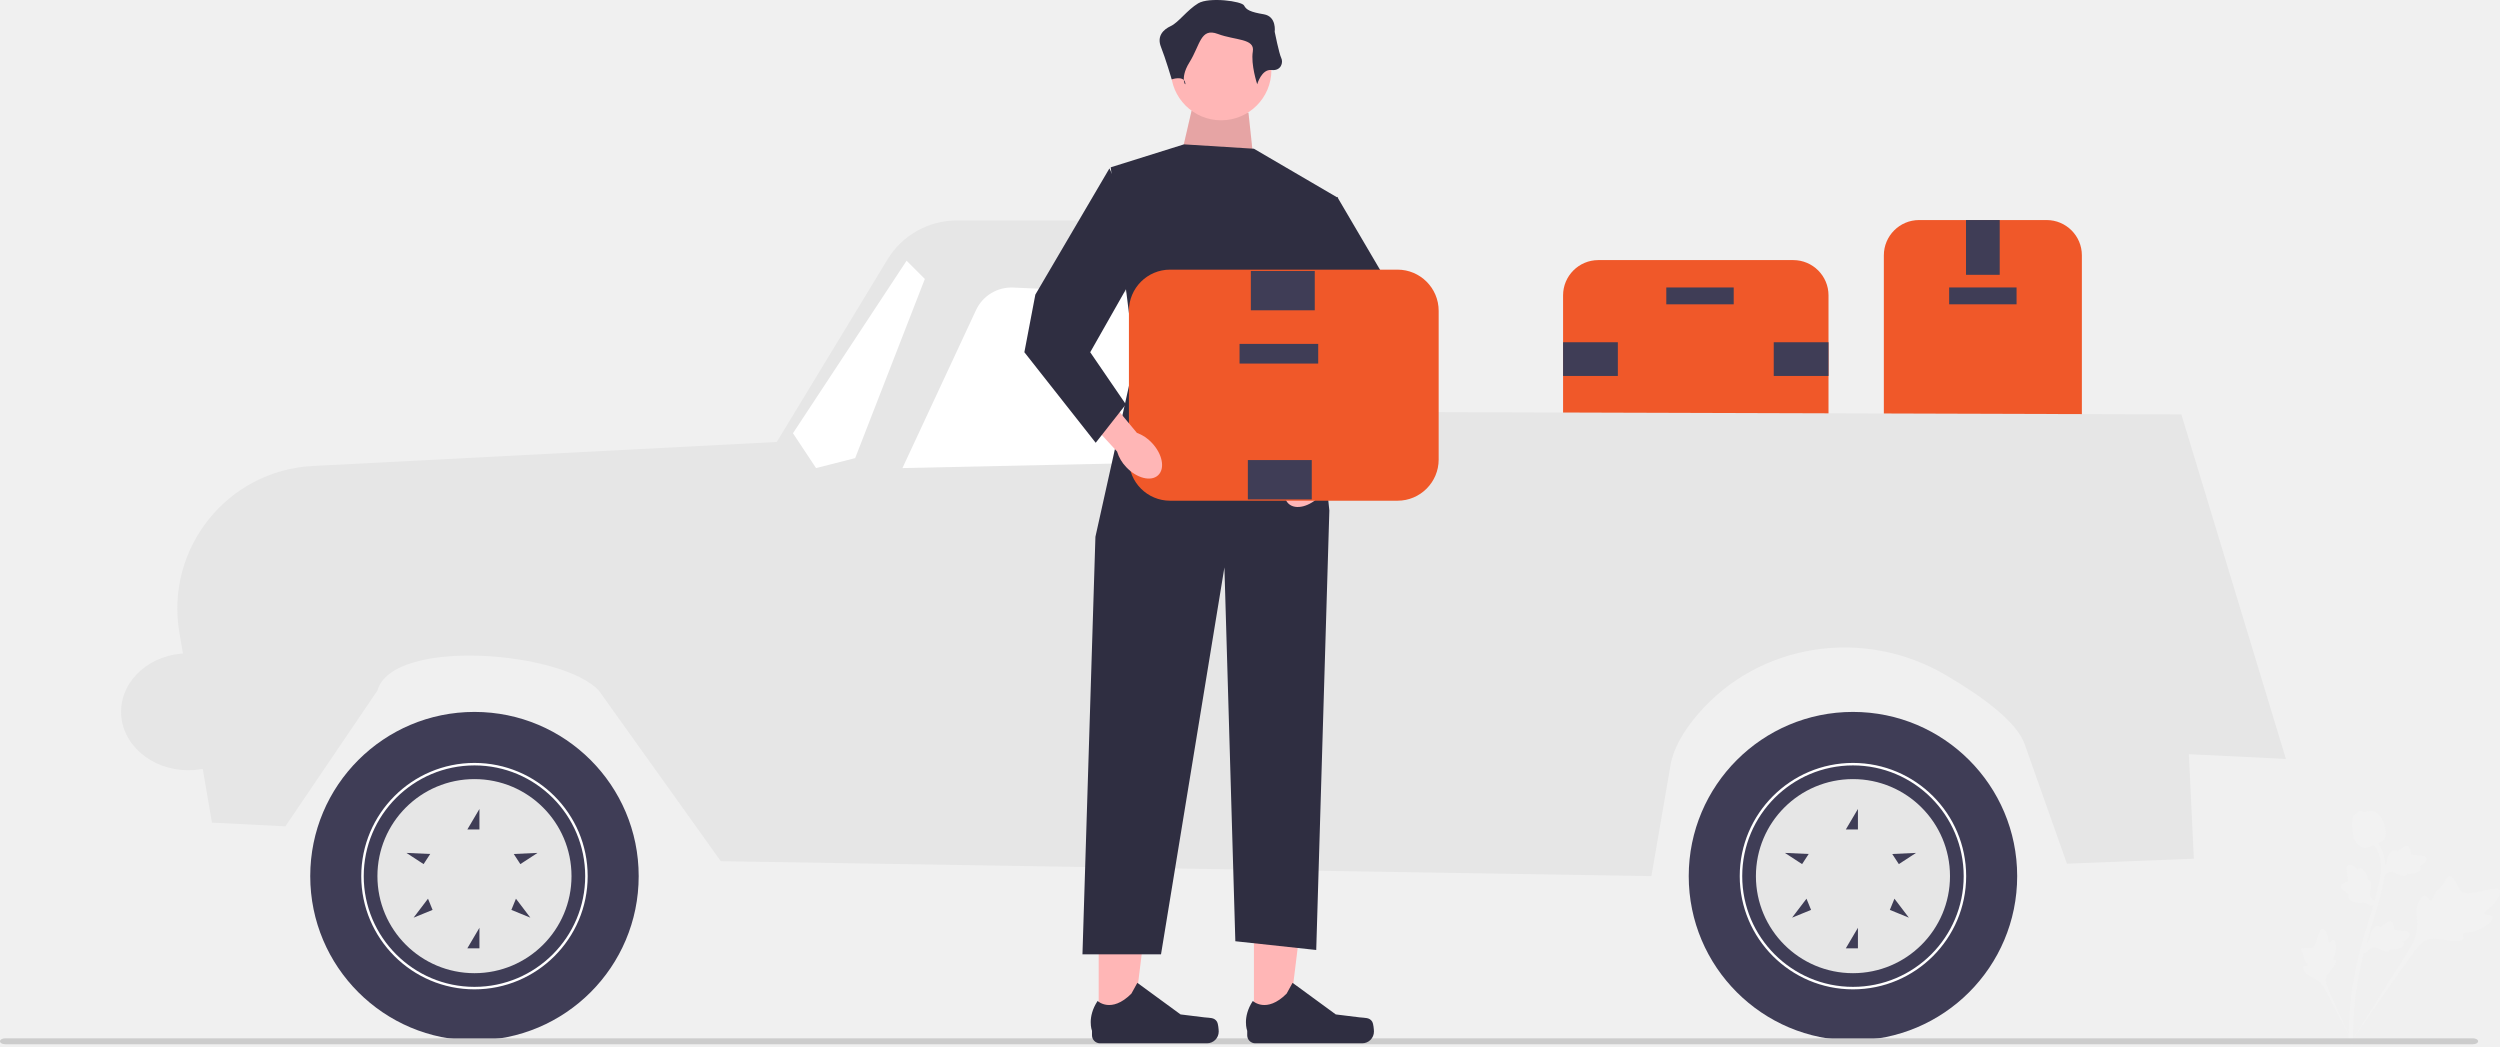
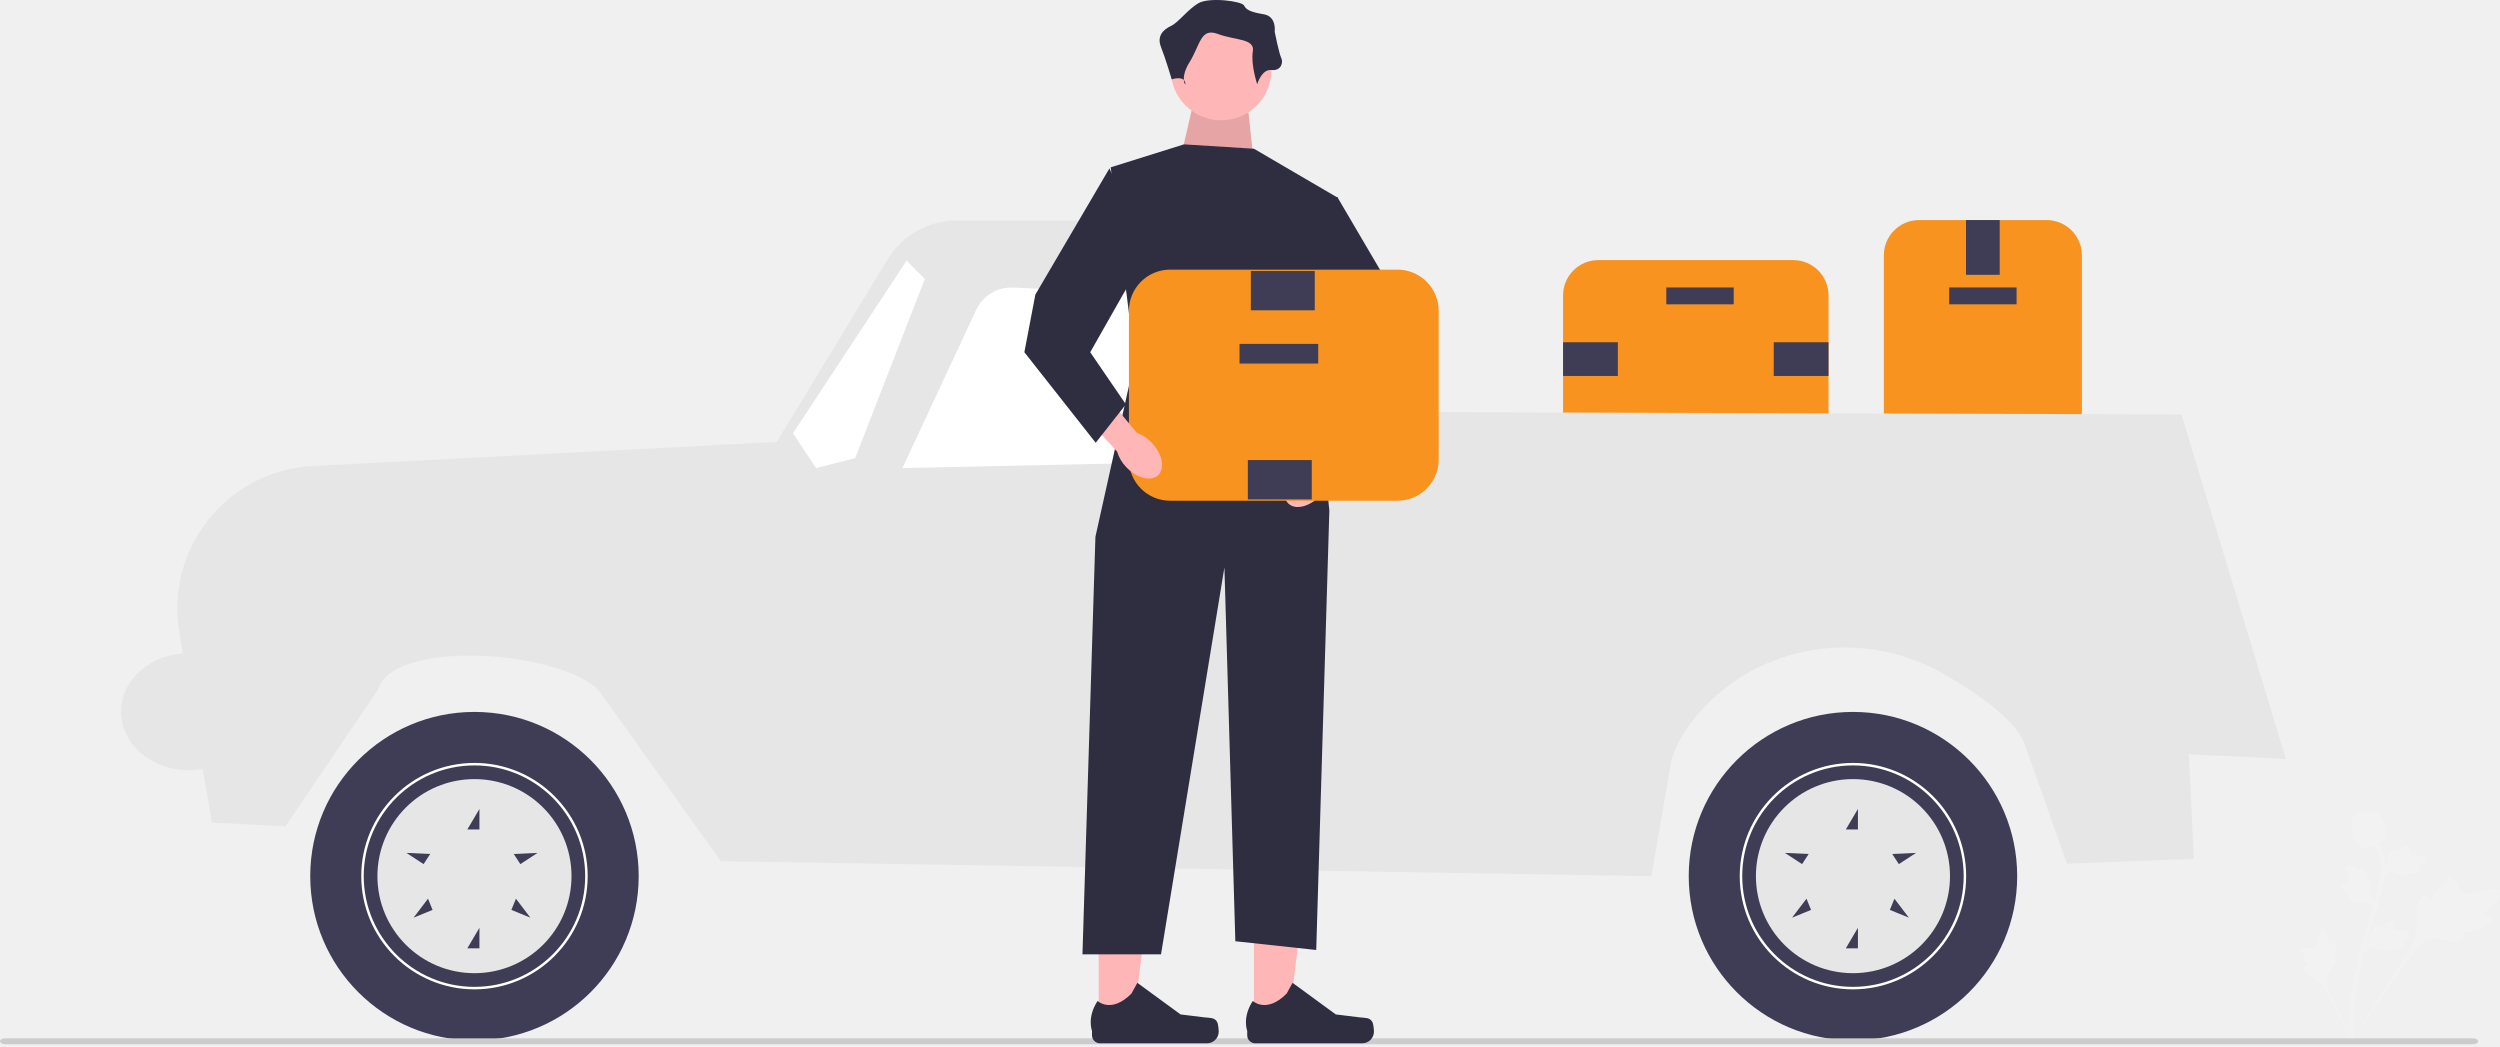
<svg xmlns="http://www.w3.org/2000/svg" width="1004.722" height="420.718" viewBox="0 0 1004.722 420.718">
  <g>
-     <path d="M757.098,180.944V102.6c0-7.812,6.355-14.166,14.166-14.166h51.251c7.812,0,14.166,6.355,14.166,14.166v78.344c0,7.812-6.355,14.166-14.166,14.166h-51.251c-7.812,0-14.166-6.355-14.166-14.166Z" fill="#f05829" />
+     <path d="M757.098,180.944V102.6c0-7.812,6.355-14.166,14.166-14.166h51.251c7.812,0,14.166,6.355,14.166,14.166v78.344c0,7.812-6.355,14.166-14.166,14.166h-51.251c-7.812,0-14.166-6.355-14.166-14.166Z" fill="#f7931e" />
    <rect x="783.344" y="115.526" width="27.092" height="6.773" transform="translate(1593.78 237.8251) rotate(-180)" fill="#3f3d56" />
    <rect x="790.117" y="88.434" width="13.546" height="22.013" transform="translate(1593.78 198.8797) rotate(-180)" fill="#3f3d56" />
    <rect x="790.117" y="173.097" width="13.546" height="22.013" transform="translate(1593.78 368.2074) rotate(-180)" fill="#3f3d56" />
  </g>
  <g>
-     <path d="M720.692,184.11h-78.344c-7.812,0-14.166-6.355-14.166-14.166v-51.251c0-7.812,6.355-14.166,14.166-14.166h78.344c7.812,0,14.166,6.355,14.166,14.166v51.251c0,7.812-6.355,14.166-14.166,14.166Z" fill="#f05829" />
+     <path d="M720.692,184.11h-78.344c-7.812,0-14.166-6.355-14.166-14.166v-51.251c0-7.812,6.355-14.166,14.166-14.166h78.344c7.812,0,14.166,6.355,14.166,14.166v51.251c0,7.812-6.355,14.166-14.166,14.166Z" fill="#f7931e" />
    <rect x="669.667" y="115.532" width="27.092" height="6.773" fill="#3f3d56" />
    <rect x="632.415" y="133.312" width="13.546" height="22.013" transform="translate(783.5064 -494.8703) rotate(90)" fill="#3f3d56" />
    <rect x="717.079" y="133.312" width="13.546" height="22.013" transform="translate(868.1702 -579.5342) rotate(90)" fill="#3f3d56" />
  </g>
  <path d="M85.182,330.61l-13.079-76.293c-5.812-33.901,19.28-65.272,53.629-67.051l186.45-9.657,44.498-73.34c5.899-9.723,16.447-15.66,27.819-15.66h133.969c10.531,0,19.428,7.809,20.795,18.251l3.402,58.683,334,1,42.016,138.468-39-1.902,2,42-51,2-17.001-48.072c-3.201-9.052-17.229-19.258-31.81-27.798-32.687-19.143-74.682-12.999-99.419,15.689-5.835,6.768-9.915,13.819-11.055,20.431l-7.715,44.749-374-6-49.016-68.566c-14.481-15.759-82.843-21.548-89,0l-36.984,54.566-29.5-1.5Z" fill="#e6e6e6" />
  <path d="M491.679,133.236l11.004,51.874-140,3,29.568-63.485c2.682-5.759,8.571-9.335,14.918-9.059l67.087,2.917c8.493,.369,15.659,6.438,17.423,14.753Z" fill="#fff" />
  <polygon points="343.682 184.11 371.682 112.11 364.351 104.779 318.682 174.11 327.962 188.11 343.682 184.11" fill="#fff" />
  <circle cx="744.682" cy="352.11" r="66" fill="#3f3d56" />
  <path d="M699.182,352.11c0-25.089,20.411-45.5,45.5-45.5,25.089,0,45.5,20.411,45.5,45.5,0,25.089-20.411,45.5-45.5,45.5-25.089,0-45.5-20.411-45.5-45.5Zm1,0c0,24.537,19.962,44.5,44.5,44.5s44.5-19.963,44.5-44.5c0-24.537-19.962-44.5-44.5-44.5s-44.5,19.963-44.5,44.5Z" fill="#fff" />
  <path d="M705.682,352.11c0,21.539,17.461,39,39,39,21.539,0,39-17.461,39-39,0-21.539-17.461-39-39-39-21.539,0-39,17.461-39,39Zm64.351-9.339l-6.91,4.504-2.655-4.073,9.565-.43Zm-10.52,22.905l1.84-4.5,5.794,7.622-7.634-3.122Zm-17.694,15.435l4.862-8.248v8.248h-4.862Zm0-47.752l4.862-8.248v8.248h-4.862Zm-21.604,35.439l5.794-7.622,1.84,4.5-7.634,3.122Zm-2.885-26.026l9.565,.43-2.655,4.073-6.91-4.504Z" fill="#e6e6e6" />
  <circle cx="190.682" cy="352.11" r="66" fill="#3f3d56" />
  <path d="M145.182,352.11c0-25.089,20.411-45.5,45.5-45.5,25.089,0,45.5,20.411,45.5,45.5,0,25.089-20.411,45.5-45.5,45.5-25.089,0-45.5-20.411-45.5-45.5Zm1,0c0,24.537,19.962,44.5,44.5,44.5,24.538,0,44.5-19.963,44.5-44.5,0-24.537-19.962-44.5-44.5-44.5-24.538,0-44.5,19.963-44.5,44.5Z" fill="#fff" />
  <path d="M151.682,352.11c0,21.539,17.461,39,39,39,21.539,0,39-17.461,39-39,0-21.539-17.461-39-39-39-21.539,0-39,17.461-39,39Zm64.351-9.339l-6.91,4.504-2.655-4.073,9.565-.43Zm-10.52,22.905l1.84-4.5,5.794,7.622-7.634-3.122Zm-17.694,15.435l4.862-8.248v8.248h-4.862Zm0-47.752l4.862-8.248v8.248h-4.862Zm-21.604,35.439l5.794-7.622,1.84,4.5-7.634,3.122Zm-2.885-26.026l9.565,.43-2.655,4.073-6.91-4.504Z" fill="#e6e6e6" />
  <rect x="466.182" y="203.61" width="38" height="8" transform="translate(970.3641 415.22) rotate(-180)" fill="#3f3d56" />
  <g>
    <path d="M1001.788,368.654c-.354-1.084-3.039-.607-3.296-1.576-.257-.966,2.319-1.776,4.295-4.498,.356-.491,2.601-3.584,1.74-4.886-1.632-2.466-12.988,3.676-15.714,.229-.598-.756-.844-2.055-2.626-4.472-.709-.961-1.164-1.426-1.707-1.412-.771,.019-1.047,.984-2.259,2.732-1.818,2.621-2.474,2.292-3.671,4.439-.889,1.594-.994,2.613-1.635,2.673-.907,.085-1.282-1.9-2.39-1.977-1.131-.079-2.263,1.882-2.824,3.415-1.053,2.875-.401,5.073-.256,7.263,.157,2.38-.212,5.864-2.798,10.336l-24.392,38.862c5.238-7.922,20.108-29.526,26.099-37.45,1.729-2.288,3.588-4.585,6.449-5.017,2.754-.416,6.105,.947,10.782,.867,.546-.009,2.066-.054,2.436-.86,.306-.666-.453-1.245-.177-1.871,.37-.84,2.037-.48,4.308-1.037,1.601-.393,2.689-1.043,3.625-1.602,.282-.169,4.484-2.714,4.012-4.157h-0Z" fill="#f2f2f2" />
    <path d="M937.902,377.728c-.634-.139-1.175,1.316-1.725,1.163-.548-.153-.202-1.651-.968-3.406-.138-.317-1.009-2.311-1.896-2.264-1.681,.089-1.943,7.435-4.421,7.779-.544,.075-1.252-.179-2.953-.001-.676,.071-1.036,.16-1.186,.431-.213,.384,.181,.798,.689,1.897,.762,1.648,.411,1.875,1.119,3.082,.526,.896,.995,1.242,.84,1.574-.22,.47-1.302,.081-1.66,.603-.365,.532,.271,1.654,.861,2.371,1.107,1.346,2.374,1.66,3.491,2.221,1.213,.61,2.817,1.796,4.266,4.355l12.036,23.184c-2.377-4.857-8.69-18.388-10.85-23.615-.624-1.509-1.215-3.084-.602-4.613,.59-1.472,2.226-2.723,3.537-5.042,.153-.271,.57-1.03,.281-1.444-.239-.342-.742-.137-.97-.453-.305-.424,.352-1.138,.734-2.414,.269-.899,.264-1.621,.26-2.241-.001-.187-.038-2.984-.882-3.169v0Z" fill="#f2f2f2" />
    <path d="M949.909,383.385l.378-3.493,.232-.219c1.074-1.015,1.745-2.089,1.997-3.196,.04-.176,.071-.354,.103-.535,.126-.718,.282-1.611,.972-2.538,.386-.517,1.409-1.684,2.463-1.276,.285,.107,.477,.291,.61,.487,.033-.034,.068-.068,.104-.105,.455-.443,.774-.605,1.081-.761,.236-.12,.479-.244,.891-.573,.181-.144,.326-.275,.447-.384,.37-.33,.843-.717,1.491-.564,.687,.188,.923,.843,1.079,1.277,.279,.774,.365,1.306,.422,1.659,.02,.129,.044,.274,.062,.321,.15,.379,2.038,.477,2.748,.518,1.597,.087,2.978,.162,3.31,1.255,.238,.782-.258,1.635-1.519,2.603-.393,.301-.785,.509-1.127,.664,.21,.199,.378,.469,.388,.838h0c.023,.872-.872,1.542-2.659,1.993-.444,.113-1.042,.263-1.823,.226-.368-.018-.691-.075-.966-.127-.041,.157-.116,.32-.252,.474-.398,.455-1.04,.571-1.912,.314-.963-.268-1.723-.633-2.395-.954-.586-.279-1.092-.518-1.516-.583-.789-.11-1.525,.377-2.405,1.025l-2.206,1.655h-0Z" fill="#f2f2f2" />
    <path d="M956.206,363.49l-3.475,.52-.271-.169c-1.254-.781-2.464-1.158-3.598-1.121-.18,.006-.36,.021-.544,.036-.727,.061-1.63,.136-2.702-.296-.598-.243-1.987-.935-1.859-2.059,.031-.302,.161-.535,.316-.714-.041-.024-.083-.048-.128-.075-.544-.328-.781-.595-1.01-.853-.176-.198-.357-.402-.781-.717-.186-.138-.348-.245-.485-.335-.413-.274-.907-.634-.924-1.299,.007-.712,.582-1.106,.962-1.368,.678-.466,1.171-.684,1.498-.829,.12-.052,.254-.112,.295-.142,.328-.242-.056-2.092-.196-2.79-.321-1.566-.599-2.922,.374-3.52,.696-.429,1.647-.165,2.903,.809,.391,.304,.691,.631,.928,.922,.139-.254,.358-.485,.712-.588h0c.838-.244,1.712,.452,2.602,2.066,.222,.401,.519,.941,.681,1.707,.076,.361,.103,.687,.122,.966,.162-0,.339,.031,.522,.123,.541,.269,.816,.861,.789,1.77-.015,.999-.175,1.828-.315,2.558-.121,.638-.224,1.188-.18,1.614,.093,.791,.751,1.379,1.602,2.066l2.16,1.714h-0Z" fill="#f2f2f2" />
    <path d="M956.674,353.056l.378-3.493,.232-.219c1.074-1.015,1.745-2.089,1.997-3.196,.04-.176,.071-.354,.103-.535,.126-.718,.282-1.611,.972-2.538,.386-.517,1.409-1.684,2.463-1.276,.285,.107,.477,.291,.61,.487,.033-.034,.068-.068,.104-.105,.455-.443,.774-.605,1.081-.761,.236-.12,.479-.244,.891-.573,.181-.144,.326-.275,.447-.384,.37-.33,.843-.717,1.491-.564,.687,.188,.923,.843,1.079,1.277,.279,.774,.365,1.306,.422,1.659,.02,.129,.044,.274,.062,.321,.15,.379,2.038,.477,2.748,.518,1.597,.087,2.978,.162,3.31,1.255,.238,.782-.258,1.635-1.519,2.603-.393,.301-.785,.509-1.127,.664,.21,.199,.378,.469,.388,.838h0c.023,.872-.872,1.542-2.659,1.993-.444,.113-1.042,.263-1.823,.226-.368-.018-.691-.075-.966-.127-.041,.157-.116,.32-.252,.474-.398,.455-1.04,.571-1.912,.314-.963-.268-1.723-.633-2.395-.954-.586-.279-1.092-.518-1.516-.583-.789-.11-1.525,.377-2.405,1.025l-2.206,1.655h-0Z" fill="#f2f2f2" />
    <path d="M945.407,419.98l-.614-.607,.011-.863-.011,.863-.854-.09c.004-.08-.002-.268-.008-.561-.033-1.607-.135-6.497,.546-14.011,.475-5.245,1.27-10.569,2.362-15.827,1.093-5.266,2.228-9.185,3.14-12.334,.688-2.375,1.382-4.628,2.06-6.823,1.809-5.863,3.516-11.402,4.574-17.719,.237-1.41,.728-4.346-.278-7.811-.584-2.01-1.584-3.901-2.972-5.62l1.344-1.085c1.532,1.9,2.638,3.995,3.286,6.226,1.116,3.842,.58,7.04,.323,8.577-1.076,6.429-2.801,12.021-4.628,17.941-.674,2.187-1.366,4.43-2.051,6.795-.903,3.12-2.028,7.005-3.107,12.203-1.079,5.195-1.864,10.454-2.334,15.633-.672,7.419-.571,12.237-.538,13.819,.017,.845,.021,1.022-.251,1.295v-0Z" fill="#f2f2f2" />
    <path d="M949.675,340.564c-.069-.015-.139-.033-.208-.053-1.418-.397-2.555-1.553-3.381-3.433-.387-.884-.478-1.815-.66-3.671-.029-.286-.155-1.734,0-3.653,.101-1.254,.236-1.758,.577-2.153,.379-.441,.89-.693,1.429-.82,.015-.166,.069-.328,.177-.482,.444-.639,1.187-.376,1.59-.24,.203,.073,.456,.166,.741,.214,.447,.077,.715-.001,1.119-.118,.387-.112,.868-.252,1.533-.24,1.312,.018,2.284,.608,2.604,.802,1.687,1.014,2.269,2.631,2.943,4.503,.134,.375,.578,1.732,.682,3.479,.075,1.26-.09,1.776-.28,2.145-.387,.758-.979,1.11-2.449,1.85-1.536,.775-2.306,1.163-2.938,1.362-1.47,.462-2.393,.751-3.479,.509v0Z" fill="#f2f2f2" />
  </g>
  <path d="M0,418.48c0,.66,.925,1.19,2.078,1.19H993.848c1.152,0,2.077-.53,2.077-1.19,0-.66-.925-1.19-2.077-1.19H2.078c-1.152,0-2.078,.53-2.078,1.19Z" fill="#ccc" />
  <g>
    <g>
      <polygon points="503.94 410.967 517.825 410.965 524.43 357.41 503.938 357.411 503.94 410.967" fill="#ffb6b6" />
      <path d="M551.511,410.652h0c.432,.728,.66,3.078,.66,3.925h0c0,2.603-2.11,4.713-4.713,4.713l-42.999-0c-1.775,0-3.215-1.439-3.215-3.215v-1.79s-2.127-5.38,2.252-12.012c0,0,5.443,5.193,13.576-2.94l2.398-4.345,17.361,12.697,9.623,1.185c2.105,.259,3.972-.04,5.055,1.784h0Z" fill="#2f2e41" />
    </g>
    <g>
      <polygon points="441.558 410.967 455.442 410.965 462.048 357.41 441.555 357.411 441.558 410.967" fill="#ffb6b6" />
      <path d="M489.128,410.652h0c.432,.728,.66,3.078,.66,3.925h0c0,2.603-2.11,4.713-4.713,4.713l-42.999-0c-1.775,0-3.215-1.439-3.215-3.215v-1.79s-2.127-5.38,2.252-12.012c0,0,5.443,5.193,13.576-2.94l2.398-4.345,17.361,12.697,9.623,1.185c2.105,.259,3.972-.04,5.055,1.784h0Z" fill="#2f2e41" />
    </g>
    <polygon points="501.741 45.276 504.377 69.877 473.625 67.241 478.897 44.397 501.741 45.276" fill="#ffb6b6" />
    <polygon points="501.741 45.276 504.377 69.877 473.625 67.241 478.897 44.397 501.741 45.276" isolation="isolate" opacity=".1" />
    <circle cx="490.759" cy="28.142" r="20.208" fill="#ffb6b6" />
    <polygon points="503.938 59.773 537.765 79.542 526.682 133.138 534.251 205.186 528.979 381.79 496.47 378.276 492.077 228.03 466.596 383.547 435.028 383.547 440.237 215.729 456.053 144.56 446.388 67.241 475.822 58.016 503.938 59.773" fill="#2f2e41" />
    <path d="M505.256,33.853s1.757-6.15,5.711-5.711,4.832-3.075,3.954-4.832-2.636-10.544-2.636-10.544c0,0,.879-6.15-4.393-7.029-5.272-.879-7.029-1.757-7.908-3.515-.879-1.757-14.058-3.515-18.451-.879-4.393,2.636-7.908,7.693-10.983,9.118-3.075,1.425-5.711,4.061-3.954,8.454,1.757,4.393,4.306,12.985,4.306,12.985,0,0,4.481-1.563,5.359,1.073s-2.636-.879,1.757-7.908c4.393-7.029,4.393-14.058,11.422-11.422,7.029,2.636,14.937,1.757,14.058,7.029-.879,5.272,1.757,13.179,1.757,13.179Z" fill="#2f2e41" />
-     <path id="uuid-2f48dadd-bd50-474e-b6bc-efb589732da4-114" d="M520.321,189.424c-4.229,4.478-5.347,10.29-2.497,12.981,2.85,2.691,8.588,1.242,12.818-3.238,1.714-1.766,2.981-3.918,3.693-6.274l17.68-19.2-9.187-8.104-16.454,19.788c-2.312,.846-4.388,2.234-6.054,4.047Z" fill="#ffb6b6" />
+     <path id="uuid-2f48dadd-bd50-474e-b6bc-efb589732da4-282" d="M520.321,189.424c-4.229,4.478-5.347,10.29-2.497,12.981,2.85,2.691,8.588,1.242,12.818-3.238,1.714-1.766,2.981-3.918,3.693-6.274l17.68-19.2-9.187-8.104-16.454,19.788c-2.312,.846-4.388,2.234-6.054,4.047Z" fill="#ffb6b6" />
    <polygon points="537.409 79.103 567.182 129.826 571.592 152.982 542.923 189.371 530.793 173.933 545.128 152.982 521.972 112.183 537.409 79.103" fill="#2f2e41" />
    <g>
-       <path d="M453.701,184.701v-59.805c0-9.115,7.415-16.531,16.531-16.531h91.42c9.115,0,16.531,7.415,16.531,16.531v59.805c0,9.115-7.415,16.531-16.531,16.531h-91.42c-9.115,0-16.531-7.415-16.531-16.531Z" fill="#f05829" />
+       <path d="M453.701,184.701v-59.805c0-9.115,7.415-16.531,16.531-16.531h91.42c9.115,0,16.531,7.415,16.531,16.531v59.805c0,9.115-7.415,16.531-16.531,16.531h-91.42c-9.115,0-16.531-7.415-16.531-16.531Z" fill="#f7931e" />
      <rect x="498.159" y="138.209" width="31.614" height="7.904" transform="translate(1027.931 284.3207) rotate(180)" fill="#3f3d56" />
      <rect x="506.435" y="179.955" width="15.807" height="25.687" transform="translate(707.1374 -321.5401) rotate(90)" fill="#3f3d56" />
      <rect x="507.641" y="103.955" width="15.807" height="25.687" transform="translate(632.3431 -398.7458) rotate(90)" fill="#3f3d56" />
    </g>
    <g>
-       <path id="uuid-f6ce86b9-37cf-4878-a476-c93c5a2c7b27-115" d="M462.953,178.002c4.229,4.478,5.347,10.29,2.497,12.981-2.85,2.691-8.588,1.242-12.818-3.238-1.714-1.766-2.981-3.918-3.693-6.274l-17.68-19.2,9.187-8.104,16.454,19.788c2.312,.846,4.388,2.234,6.054,4.047Z" fill="#ffb6b6" />
+       <path id="uuid-f6ce86b9-37cf-4878-a476-c93c5a2c7b27-283" d="M462.953,178.002c4.229,4.478,5.347,10.29,2.497,12.981-2.85,2.691-8.588,1.242-12.818-3.238-1.714-1.766-2.981-3.918-3.693-6.274l-17.68-19.2,9.187-8.104,16.454,19.788c2.312,.846,4.388,2.234,6.054,4.047Z" fill="#ffb6b6" />
      <polygon points="445.865 67.681 416.093 118.404 411.682 141.56 440.352 177.948 452.481 162.511 438.146 141.56 461.303 100.761 445.865 67.681" fill="#2f2e41" />
    </g>
  </g>
  <ellipse cx="75.666" cy="286.044" rx="27" ry="23.5" fill="#e6e6e6" />
</svg>
